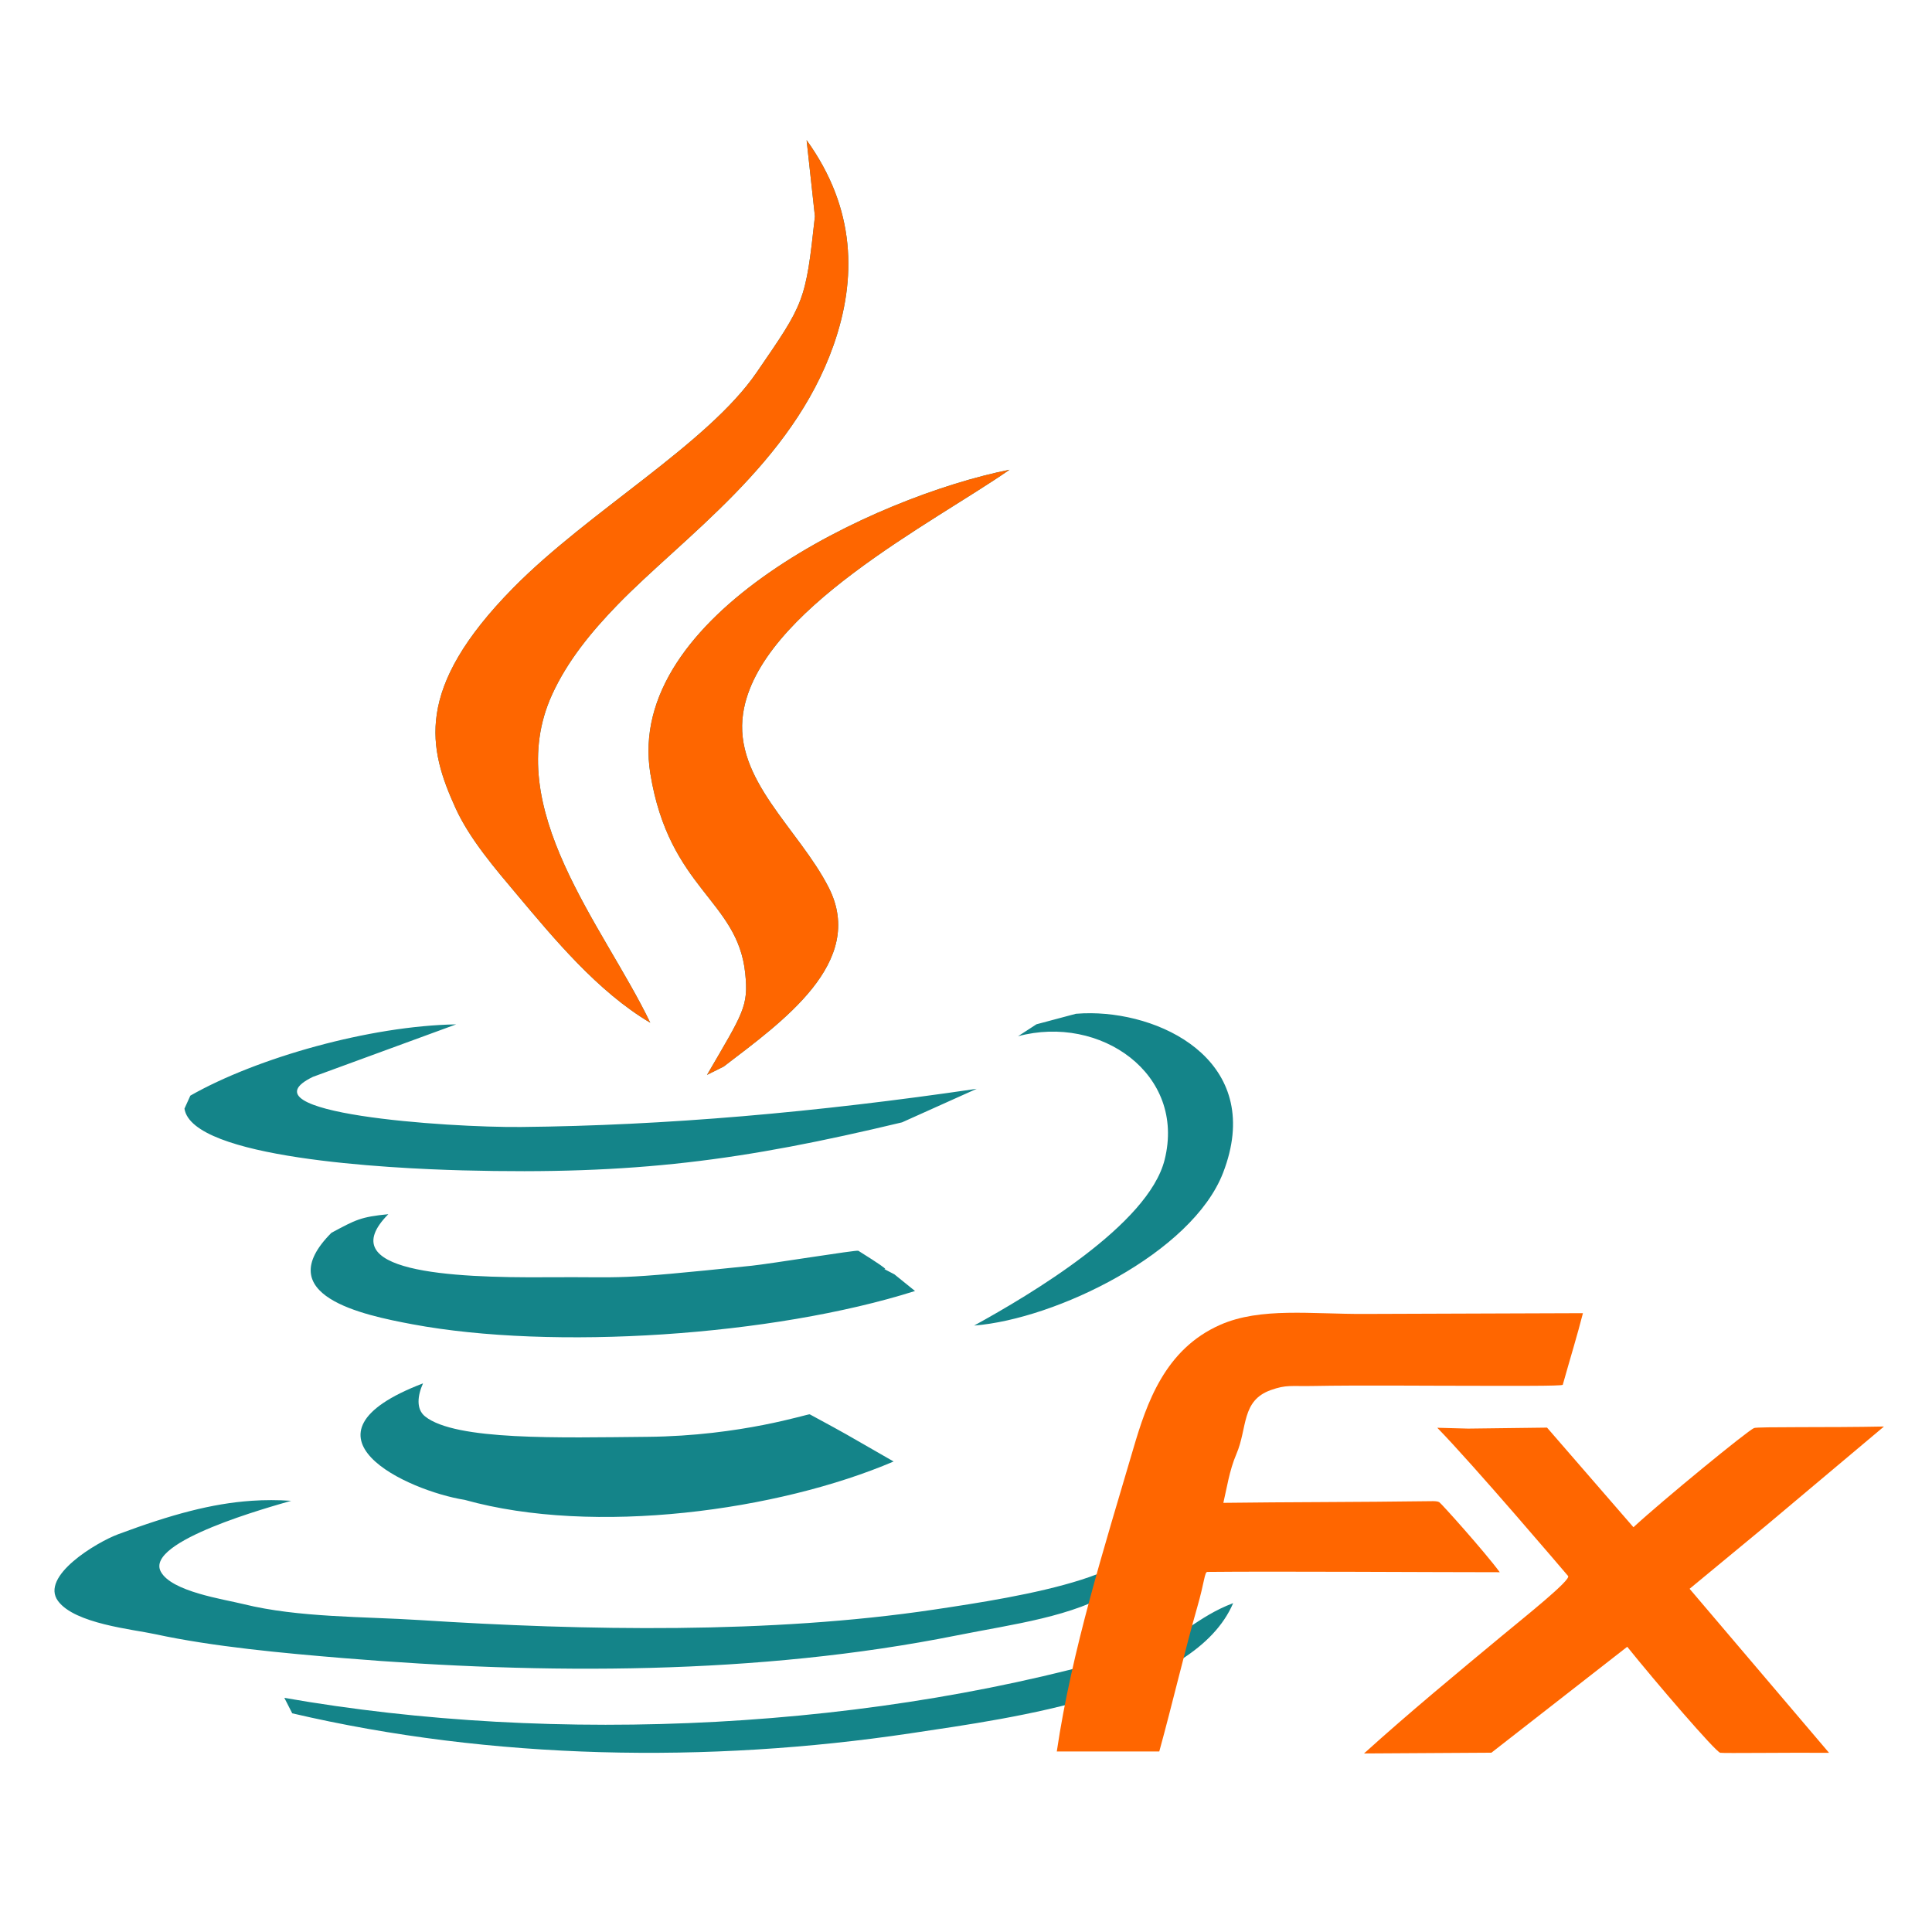
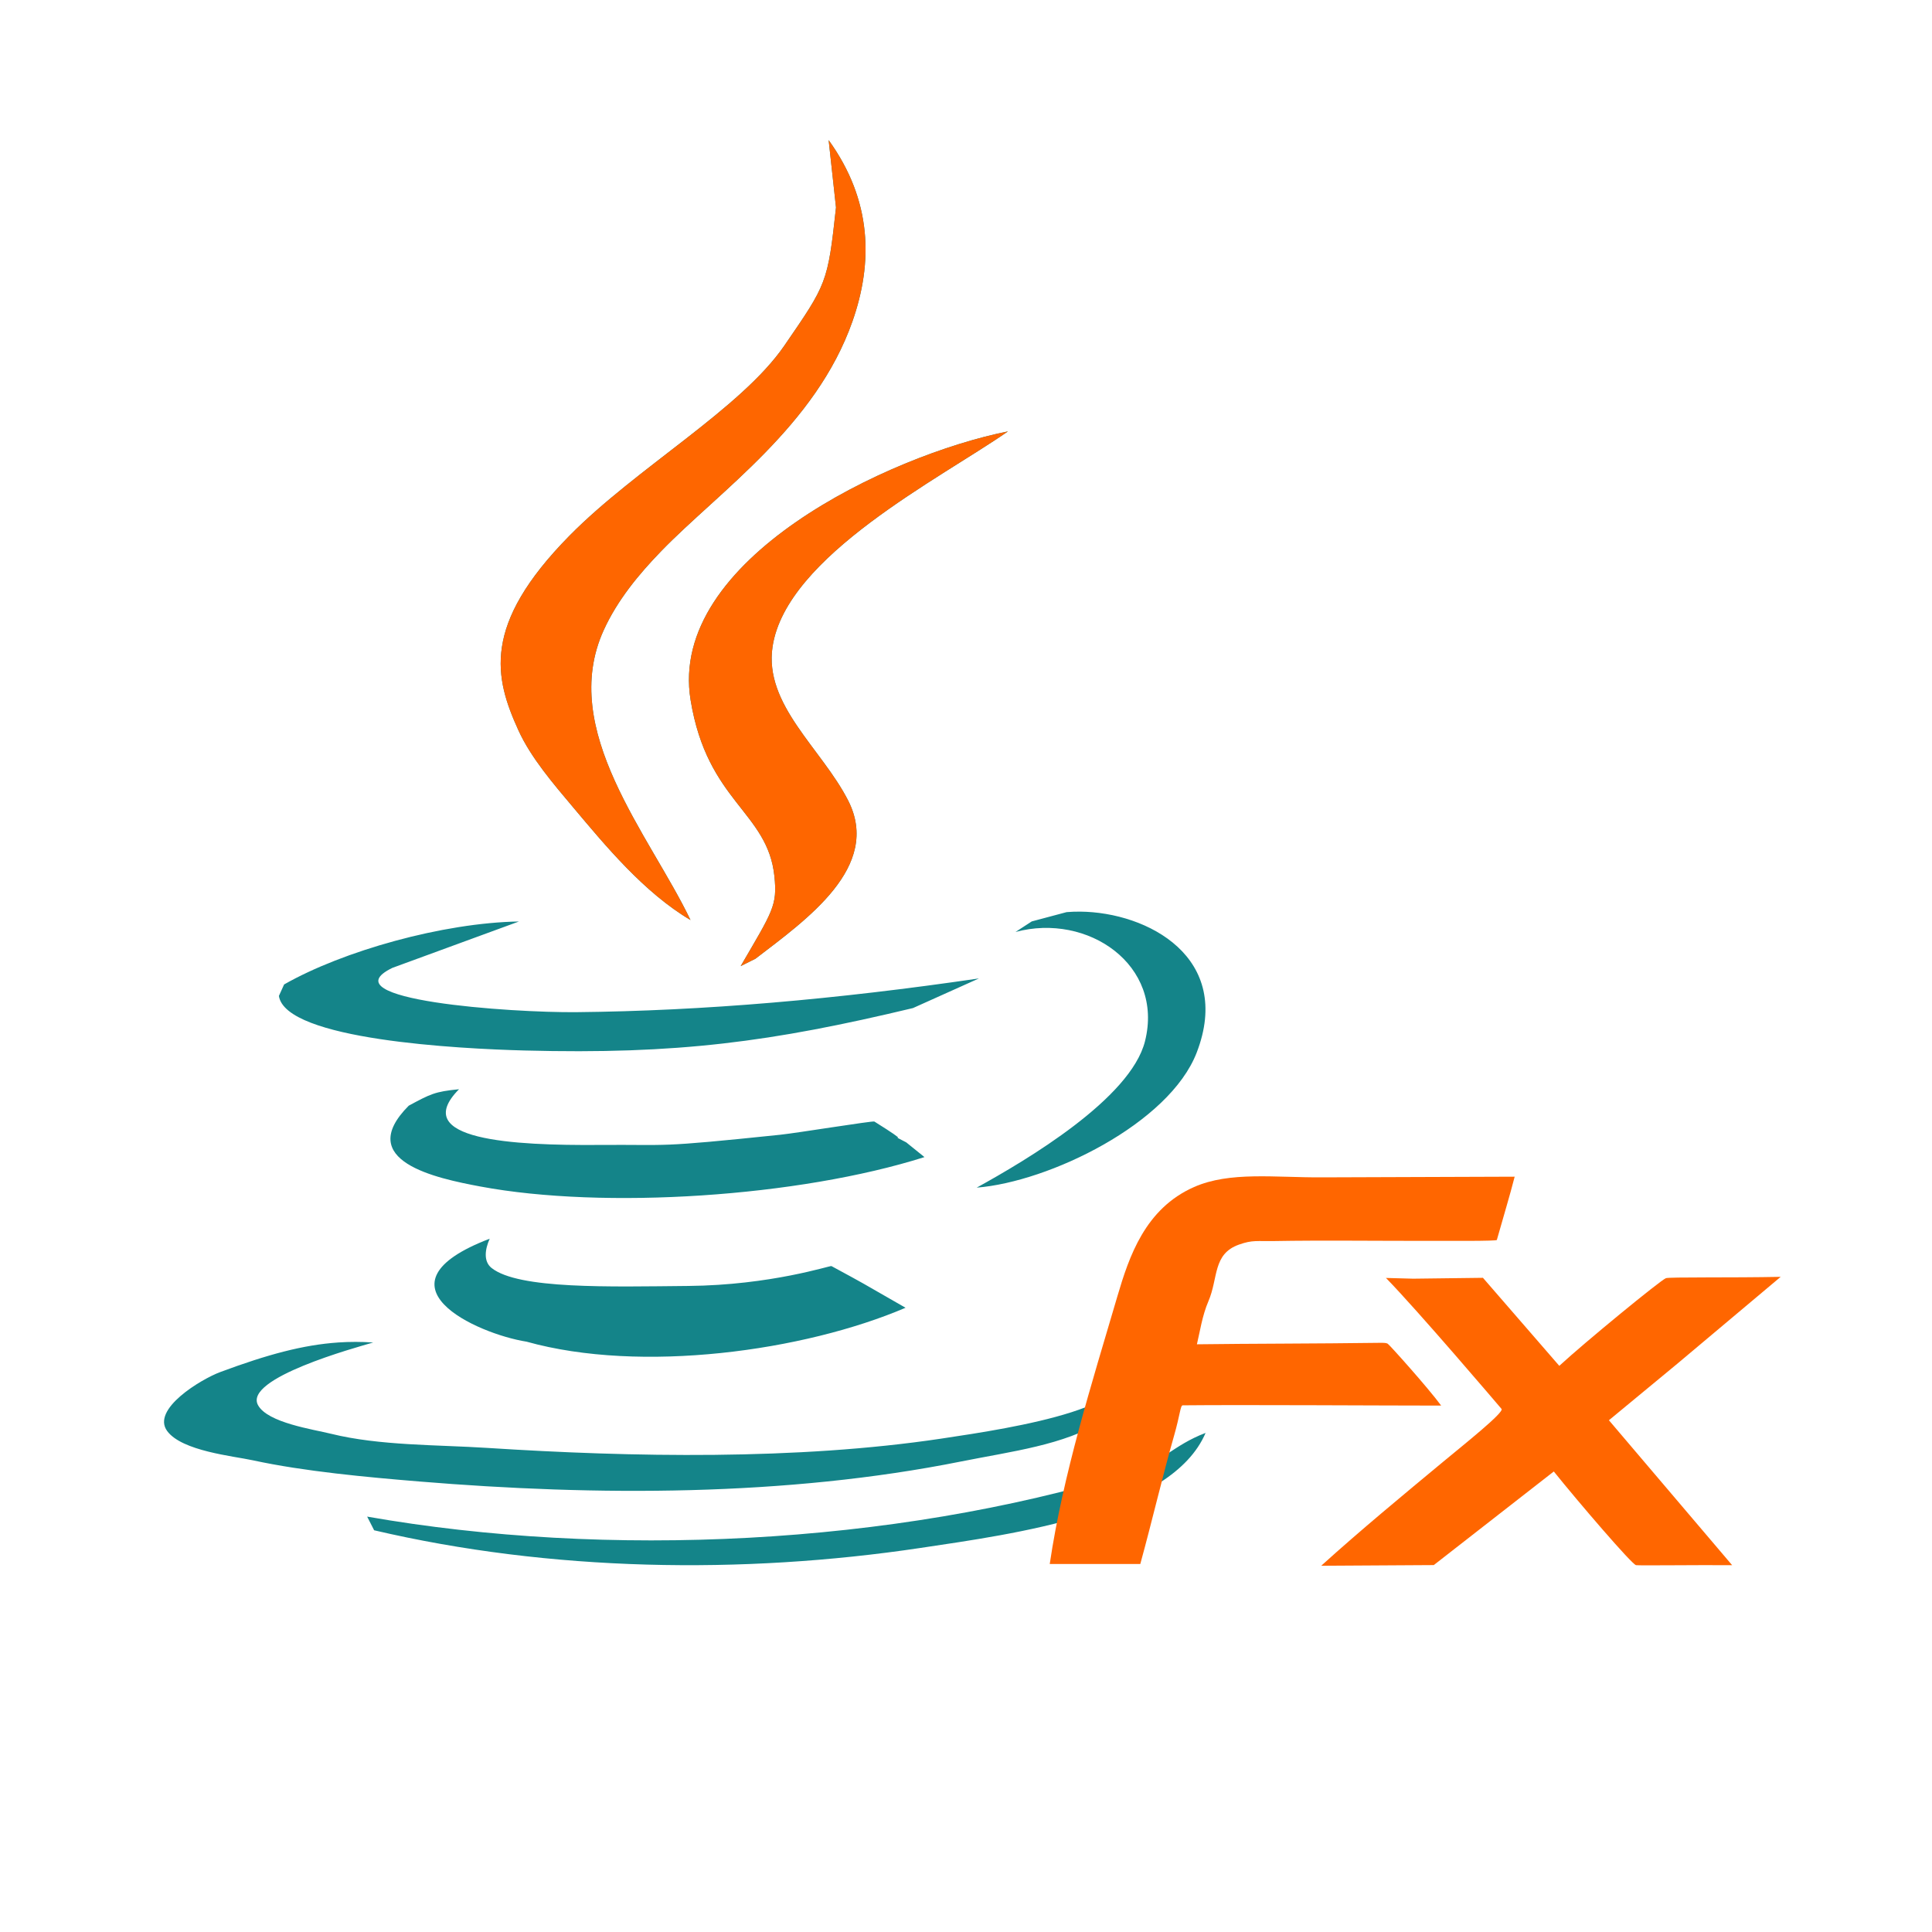
<svg xmlns="http://www.w3.org/2000/svg" version="1.1" id="svg1" width="128" height="128" viewBox="0 0 228.571 228.571">
  <defs id="defs1" />
-   <g id="g1" transform="translate(-1.111001,9.233619)">
+   <g id="g1" transform="matrix(0.8836534,0,0,0.8836534,12.72988,10.08767)">
    <path id="path3" style="display:inline;fill:#148489;fill-opacity:1;stroke:none" d="m 96.537,7.341 0.985,9.022 C 96.416,26.518 96.281,26.595 90.617,34.844 84.798,43.319 70.802,51.218 61.85,60.297 c -11.836,12.003 -10.029,19.054 -6.847,26.065 1.659,3.655 4.701,7.189 7.275,10.248 4.324,5.14 9.53,11.469 15.764,15.152 C 72.583,100.368 60.327,86.349 66.42,72.958 68.242,68.953 71.097,65.488 74.139,62.351 81.952,54.295 94.798,45.617 99.723,31.614 102.485,23.758 102.383,15.448 96.537,7.341 Z M 120.545,46.341 c -15.93,3.187 -45.569,17.171 -42.491,35.971 2.238,13.668 10.324,14.913 11.223,23.601 0.405,3.918 -0.221,4.64 -4.518,12.019 l 1.971,-0.984 C 93.608,111.678 103.655,104.627 99.156,95.776 95.625,88.828 87.855,82.968 89.028,75.165 90.854,63.009 111.584,52.591 120.545,46.341 Z m 9.638,64.297 c -0.608,-0.005 -1.205,0.018 -1.787,0.066 l -4.665,1.244 -2.178,1.414 c 9.692,-2.609 19.908,4.434 17.338,14.631 -1.935,7.68 -15.82,15.898 -22.532,19.598 9.687,-0.767 25.78,-8.565 29.453,-18.077 4.897,-12.682 -6.507,-18.803 -15.629,-18.877 z m -75.107,1.32 c -10.17,0.165 -23.578,3.946 -31.445,8.43 l -0.697,1.539 c 0.896,5.885 24.142,7.072 32.883,7.303 20.475,0.541 33.094,-1.151 52.011,-5.68 l 8.834,-3.969 c -19.067,2.798 -36.869,4.35 -53.897,4.517 -8.751,0.086 -33.487,-1.636 -24.633,-5.932 z m -8.022,22.457 c -3.275,0.323 -3.833,0.646 -6.735,2.203 -7.377,7.407 3.69,9.717 9.582,10.82 16.572,3.102 42.648,1.396 59.465,-3.936 l -2.438,-1.97 c -0.935,-0.484 -1.187,-0.61 -1.217,-0.633 v -0.002 h 0.002 0.003 0.002 c 0.022,0.004 0.089,0.023 0.113,0.014 l 0.003,-0.002 h 0.002 v -0.003 h 0.002 v -0.002 -0.002 -0.003 -0.002 -0.002 -0.003 c -0.017,-0.083 -0.514,-0.485 -3.182,-2.152 -0.191,-0.119 -10.394,1.541 -12.613,1.772 -16.958,1.765 -14.365,1.291 -24.262,1.363 -11.394,0.083 -25.504,-0.62 -18.728,-7.461 z m 4.103,20.014 c -16.155,6.167 -1.785,12.718 4.936,13.785 15.338,4.29 37.152,1.27 50.74,-4.541 l -5.6,-3.214 c -2.64,-1.457 -0.063,-0.054 -4.32,-2.366 -0.175,-0.095 -8.063,2.558 -19.188,2.661 -10.482,0.097 -22.706,0.46 -26.316,-2.407 -1.095,-0.87 -0.899,-2.47 -0.252,-3.918 z m -20.289,13.894 c -4.673,0.317 -9.458,1.603 -15.785,3.959 -2.55,0.95 -9.274,4.977 -7.101,7.904 1.995,2.688 8.846,3.341 11.482,3.914 6.851,1.488 15.295,2.259 22.266,2.834 23.699,1.954 49.074,2.018 72.535,-2.678 6.816,-1.364 13.768,-2.19 18.99,-5.428 2.18,-1.352 5.671,-4.349 4.943,-6.338 l -1.099,-1.219 -1.275,-0.959 c 4.274,6.566 -14.275,9.398 -24.24,10.887 -19.284,2.882 -41.305,2.488 -60.76,1.238 -6.658,-0.428 -14.408,-0.285 -20.895,-1.889 -2.406,-0.595 -8.51,-1.474 -9.791,-3.838 -1.954,-3.606 13.093,-7.707 15.42,-8.387 -1.586,-0.106 -3.132,-0.107 -4.689,-0.002 z m 116.135,12.106 c -4.386,1.671 -5.854,4.031 -10.4,5.416 -31.645,9.638 -69.731,11.424 -101.852,5.791 l 0.934,1.83 c 23.627,5.525 49.265,5.937 73.133,2.367 12.582,-1.882 33.613,-4.686 38.186,-15.405 z" />
    <path id="path4" style="display:inline;fill:#ff6600;fill-opacity:1;stroke:none;stroke-width:0.758" d="m 153.455,146.083 c -2.894,0.054 -5.598,0.368 -7.993,1.425 -6.544,2.889 -8.692,9.276 -10.27,14.642 -3.449,11.732 -7.282,23.861 -9.054,35.83 h 6.972 5.152 c 1.546,-5.608 3.055,-12.066 4.502,-17.103 0.845,-2.941 0.855,-4.138 1.185,-4.141 8.029,-0.084 26.944,0.036 34.596,0.036 -1.796,-2.438 -6.931,-8.159 -7.163,-8.29 -0.181,-0.102 -0.537,-0.12 -0.759,-0.117 -9.165,0.124 -17.391,0.101 -24.78,0.2 0.398,-1.657 0.7,-3.81 1.544,-5.776 1.331,-3.098 0.556,-6.321 4.085,-7.571 1.829,-0.648 2.373,-0.432 4.846,-0.477 5.92,-0.108 13.632,-0.018 19.938,-0.022 3.475,-0.002 9.697,0.042 9.743,-0.122 0.986,-3.501 1.71,-5.826 2.386,-8.472 l -25.793,0.09 c -3.159,0.019 -6.244,-0.187 -9.138,-0.132 z m 70.546,13.451 c -6.578,0.137 -14.95,0.007 -15.372,0.181 -0.775,0.319 -10.817,8.549 -14.269,11.735 l -10.222,-11.786 -9.334,0.117 -3.651,-0.099 c 4.297,4.403 14.99,16.966 15.474,17.536 0.386,0.454 -5.009,4.746 -7.767,7.034 -5.26,4.365 -11.123,9.209 -16.375,13.964 l 15.071,-0.091 16.069,-12.532 c 3.303,4.113 10.455,12.446 11.007,12.542 0.42,0.073 8.055,-0.034 12.87,0.004 l -16.498,-19.405 9.14,-7.554 z" />
    <path id="path1" style="display:none;fill:#148489;fill-opacity:1;stroke:none" d="m 96.537,7.341 0.984,9.021 c -1.106,10.156 -1.24,10.233 -6.904,18.482 -5.819,8.475 -19.815,16.374 -28.768,25.453 -11.836,12.003 -10.03,19.054 -6.848,26.064 1.659,3.655 4.701,7.188 7.275,10.248 C 66.602,101.75 71.808,108.079 78.041,111.763 72.583,100.368 60.328,86.349 66.42,72.958 68.242,68.952 71.096,65.488 74.139,62.351 81.952,54.295 94.799,45.617 99.723,31.614 102.486,23.758 102.383,15.448 96.537,7.341 Z m 24.008,39 c -15.93,3.187 -45.569,17.171 -42.49,35.971 2.238,13.668 10.324,14.914 11.223,23.602 0.405,3.918 -0.22,4.64 -4.518,12.02 l 1.971,-0.984 C 93.608,111.677 103.655,104.627 99.156,95.776 95.625,88.828 87.855,82.967 89.028,75.165 90.854,63.009 111.584,52.591 120.545,46.341 Z m 70.268,61.826 -8.699,0.074 -3.482,0.109 0.256,50.598 c 0.073,5.216 1.173,22.406 -2.27,30.086 -2.347,5.235 -4.478,6.008 -9.613,10.158 4.578,5.042 4.802,6.408 5.951,6.236 7.091,-1.061 17.19,-11.115 17.928,-19.484 0.896,-10.166 0.227,-20.673 0.188,-28.289 z m 199.145,0.176 c -3.4,0.081 -6.577,0.545 -9.391,2.111 -7.689,4.281 -10.213,13.748 -12.066,21.701 -4.053,17.388 -8.556,35.364 -10.637,53.104 h 8.191 6.053 c 1.816,-8.312 3.589,-17.883 5.289,-25.348 0.993,-4.359 1.005,-6.134 1.393,-6.139 9.433,-0.124 31.656,0.055 40.646,0.055 -2.11,-3.614 -8.143,-12.093 -8.416,-12.287 -0.213,-0.152 -0.631,-0.178 -0.891,-0.174 -10.768,0.184 -20.433,0.15 -29.113,0.297 0.468,-2.455 0.822,-5.646 1.814,-8.561 1.563,-4.592 0.653,-9.367 4.799,-11.221 2.149,-0.961 2.789,-0.64 5.693,-0.707 6.955,-0.16 16.015,-0.027 23.424,-0.033 4.083,-0.003 11.393,0.063 11.447,-0.18 1.158,-5.189 2.008,-8.634 2.803,-12.557 l -30.303,0.133 c -3.712,0.028 -7.336,-0.276 -10.736,-0.195 z m -259.773,2.295 c -0.608,-0.005 -1.205,0.018 -1.787,0.066 l -4.666,1.244 -2.178,1.414 c 9.692,-2.609 19.908,4.434 17.338,14.631 -1.935,7.68 -15.82,15.898 -22.531,19.598 9.687,-0.767 25.78,-8.565 29.453,-18.076 4.897,-12.682 -6.507,-18.803 -15.629,-18.877 z m -75.107,1.32 c -10.17,0.165 -23.578,3.946 -31.445,8.43 l -0.697,1.539 c 0.896,5.885 24.141,7.072 32.883,7.303 20.475,0.541 33.094,-1.151 52.012,-5.68 l 8.834,-3.969 c -19.067,2.798 -36.869,4.35 -53.896,4.518 -8.751,0.086 -33.488,-1.636 -24.633,-5.932 z m 277.131,15.404 c -8.093,-0.322 -17.583,1.764 -23.596,4.658 l 1.246,4.418 c 0.58,1.762 0.92,3.03 1.076,3 10e-4,-4e-4 0.003,5.6e-4 0.004,0 5.017,-2.378 22.814,-5.806 27.027,1.391 0.223,0.381 0.627,1.819 0.668,2.926 0.083,2.245 -0.028,5.879 0.016,7.633 -8.093,0.083 -18.778,0.93 -23.855,3.992 -4.771,2.877 -8.631,8.377 -8.975,13.18 -0.585,8.164 2.452,13.736 9.338,16.945 6.884,3.208 14.322,1.019 20.02,-2.236 1.829,-1.045 3.801,-2.798 5.16,-3.889 0.382,0.78 0.341,6.213 0.619,6.445 0.003,0.002 0.01,0.005 0.014,0.006 2.999,0.217 9.599,-0.023 9.602,-0.098 0.087,-2.699 0.353,-6.99 0.316,-11.178 -0.042,-4.767 -0.037,-9.794 -0.037,-12.865 0,-4.851 0.103,-10.743 0.002,-16.152 -0.065,-3.46 -0.115,-6.482 -1.605,-9.32 -1.388,-2.643 -3.673,-4.671 -5.945,-6.094 -3.197,-2.002 -7.037,-2.6 -11.094,-2.762 z m -109.545,0.004 c -0.996,0.009 -1.953,0.058 -2.854,0.143 -5.195,0.488 -9.976,2.395 -14.342,3.621 l -2.723,1.035 1.715,7.172 c 8.805,-2.265 22.944,-7.987 28.287,3.115 0.343,0.713 0.234,0.922 0.207,2.293 -0.011,0.564 0.054,1.786 0.033,2.32 -0.077,1.98 -0.068,2.092 -0.139,3.752 -8.341,0.081 -16.591,0.275 -23.74,5.209 -10.08,6.956 -10.653,23.336 1.744,28.209 3.636,1.429 5.923,3.056 9.428,2.408 4.996,-0.924 9.677,-4.219 14.025,-6.971 l 0.311,5.768 c 3.09,-0.04 10.05,0.157 10.064,-0.043 0.281,-3.888 -0.068,-12.588 -0.047,-16.531 0.029,-5.309 -0.138,-12.161 -0.057,-18.537 0.072,-5.654 0.21,-10.739 -2.453,-15.086 -3.676,-6 -12.49,-7.939 -19.461,-7.877 z m 78.393,0.789 -12.539,0.201 -2.846,15.568 -8.236,28.334 -8.885,-29.07 -4.369,-14.727 -8.443,0.004 h -4.537 c 3.815,14.326 8.64,27.732 12.906,41.604 1.616,5.254 4.479,15.287 4.76,15.334 2.007,0.338 14.606,0.403 14.73,0.045 0.651,-1.864 4.07,-9.279 5.465,-13.031 1.2,-3.226 0.749,-2.739 2.268,-6.623 1.392,-3.56 3.301,-10.085 4.014,-12.572 2.415,-8.426 4.051,-16.334 5.713,-25.066 z m 171.785,0.123 c -7.728,0.203 -17.565,0.011 -18.061,0.268 -0.911,0.473 -12.709,12.672 -16.764,17.393 l -12.01,-17.469 -10.967,0.174 -4.289,-0.146 c 5.048,6.526 17.611,25.146 18.18,25.99 0.454,0.673 -5.885,7.033 -9.125,10.424 -6.18,6.469 -13.068,13.65 -19.238,20.697 l 17.707,-0.135 18.879,-18.572 c 3.881,6.095 12.284,18.445 12.932,18.588 0.493,0.109 9.463,-0.049 15.121,0.008 l -19.383,-28.76 10.738,-11.195 z m -425.785,6.137 c -3.275,0.323 -3.833,0.645 -6.734,2.203 -7.377,7.407 3.689,9.717 9.582,10.82 16.572,3.102 42.648,1.397 59.465,-3.936 l -2.438,-1.971 c -0.935,-0.484 -1.188,-0.61 -1.217,-0.633 v -0.002 h 0.002 0.002 0.002 c 0.022,0.004 0.089,0.023 0.113,0.014 l 0.002,-0.002 h 0.002 v -0.002 h 0.002 v -0.002 -0.002 -0.002 -0.002 -0.002 -0.002 c -0.017,-0.083 -0.514,-0.485 -3.182,-2.152 -0.191,-0.119 -10.394,1.54 -12.613,1.771 -16.958,1.765 -14.365,1.291 -24.262,1.363 -11.396,0.083 -25.507,-0.62 -18.727,-7.463 z m 4.104,20.014 c -16.155,6.167 -1.785,12.718 4.936,13.785 15.338,4.29 37.151,1.27 50.74,-4.541 l -5.6,-3.215 c -2.64,-1.457 -0.063,-0.054 -4.32,-2.365 -0.175,-0.095 -8.063,2.557 -19.187,2.66 -10.482,0.097 -22.706,0.461 -26.316,-2.406 -1.095,-0.87 -0.899,-2.471 -0.252,-3.918 z m 286.518,4.326 0.807,0.146 c -0.048,3.247 -0.015,4.739 -0.064,9.361 -0.014,1.292 0.038,3.361 -0.164,3.68 -0.881,1.391 -1.994,1.943 -3.311,2.793 -2.633,1.699 -5.85,2.963 -8.045,3.117 -2.041,0.144 -4.708,0.031 -5.916,-0.979 -2.356,-1.969 -2.692,-2.909 -3.252,-4.57 -0.588,-1.746 -0.813,-4.966 0.617,-6.965 1.427,-1.994 1.967,-2.949 4.67,-4.525 1.688,-0.985 5.735,-1.907 7.678,-1.988 3.188,-0.133 3.958,0.063 6.98,-0.07 z m -110.631,0.068 c 2.464,0.023 4.875,0.451 5.637,1.023 0.302,0.227 0.538,5.393 0.191,7.863 -0.241,1.719 -0.002,3.829 -0.357,4.295 -2.412,3.162 -5.575,4.924 -9.016,5.434 -2.972,0.44 -6.537,0.982 -9.074,-1.105 -2.743,-2.257 -4.293,-7.292 -2.832,-10.574 1.701,-3.822 5.818,-6.052 9.814,-6.527 l 3.215,-0.285 c 0.774,-0.092 1.6,-0.131 2.422,-0.123 z m -196.176,9.5 c -4.673,0.317 -9.458,1.603 -15.785,3.959 -2.55,0.95 -9.274,4.977 -7.102,7.904 1.995,2.688 8.846,3.342 11.482,3.914 6.851,1.488 15.295,2.259 22.266,2.834 23.699,1.954 49.074,2.018 72.535,-2.678 6.816,-1.364 13.768,-2.189 18.99,-5.428 2.18,-1.352 5.671,-4.349 4.943,-6.338 l -1.1,-1.219 -1.275,-0.959 c 4.274,6.566 -14.275,9.397 -24.24,10.887 -19.284,2.882 -41.304,2.489 -60.76,1.238 -6.658,-0.428 -14.408,-0.284 -20.895,-1.889 -2.406,-0.595 -8.51,-1.474 -9.791,-3.838 -1.954,-3.606 13.093,-7.707 15.42,-8.387 -1.586,-0.106 -3.132,-0.108 -4.689,-0.002 z M 147.004,180.429 c -4.386,1.671 -5.854,4.031 -10.4,5.416 -31.645,9.638 -69.731,11.424 -101.852,5.791 l 0.934,1.83 c 23.627,5.525 49.265,5.938 73.133,2.367 12.582,-1.882 33.613,-4.686 38.186,-15.404 z" />
    <path id="path2" style="display:inline;fill:#fe6600;fill-opacity:1;stroke:none" d="m 96.537,7.341 0.985,9.022 c -1.106,10.156 -1.24,10.233 -6.905,18.482 -5.819,8.475 -19.815,16.374 -28.768,25.453 -11.836,12.003 -10.029,19.054 -6.847,26.065 1.659,3.655 4.701,7.189 7.275,10.248 4.324,5.14 9.53,11.469 15.764,15.152 C 72.583,100.368 60.327,86.349 66.42,72.958 68.242,68.953 71.097,65.488 74.139,62.351 81.952,54.295 94.798,45.617 99.723,31.614 102.485,23.758 102.383,15.448 96.537,7.341 Z M 120.545,46.341 c -15.93,3.187 -45.569,17.171 -42.491,35.971 2.238,13.668 10.324,14.913 11.223,23.601 0.405,3.918 -0.221,4.64 -4.518,12.019 l 1.971,-0.984 C 93.608,111.678 103.655,104.627 99.156,95.776 95.625,88.828 87.855,82.968 89.028,75.165 90.854,63.009 111.584,52.591 120.545,46.341 Z" />
  </g>
</svg>
